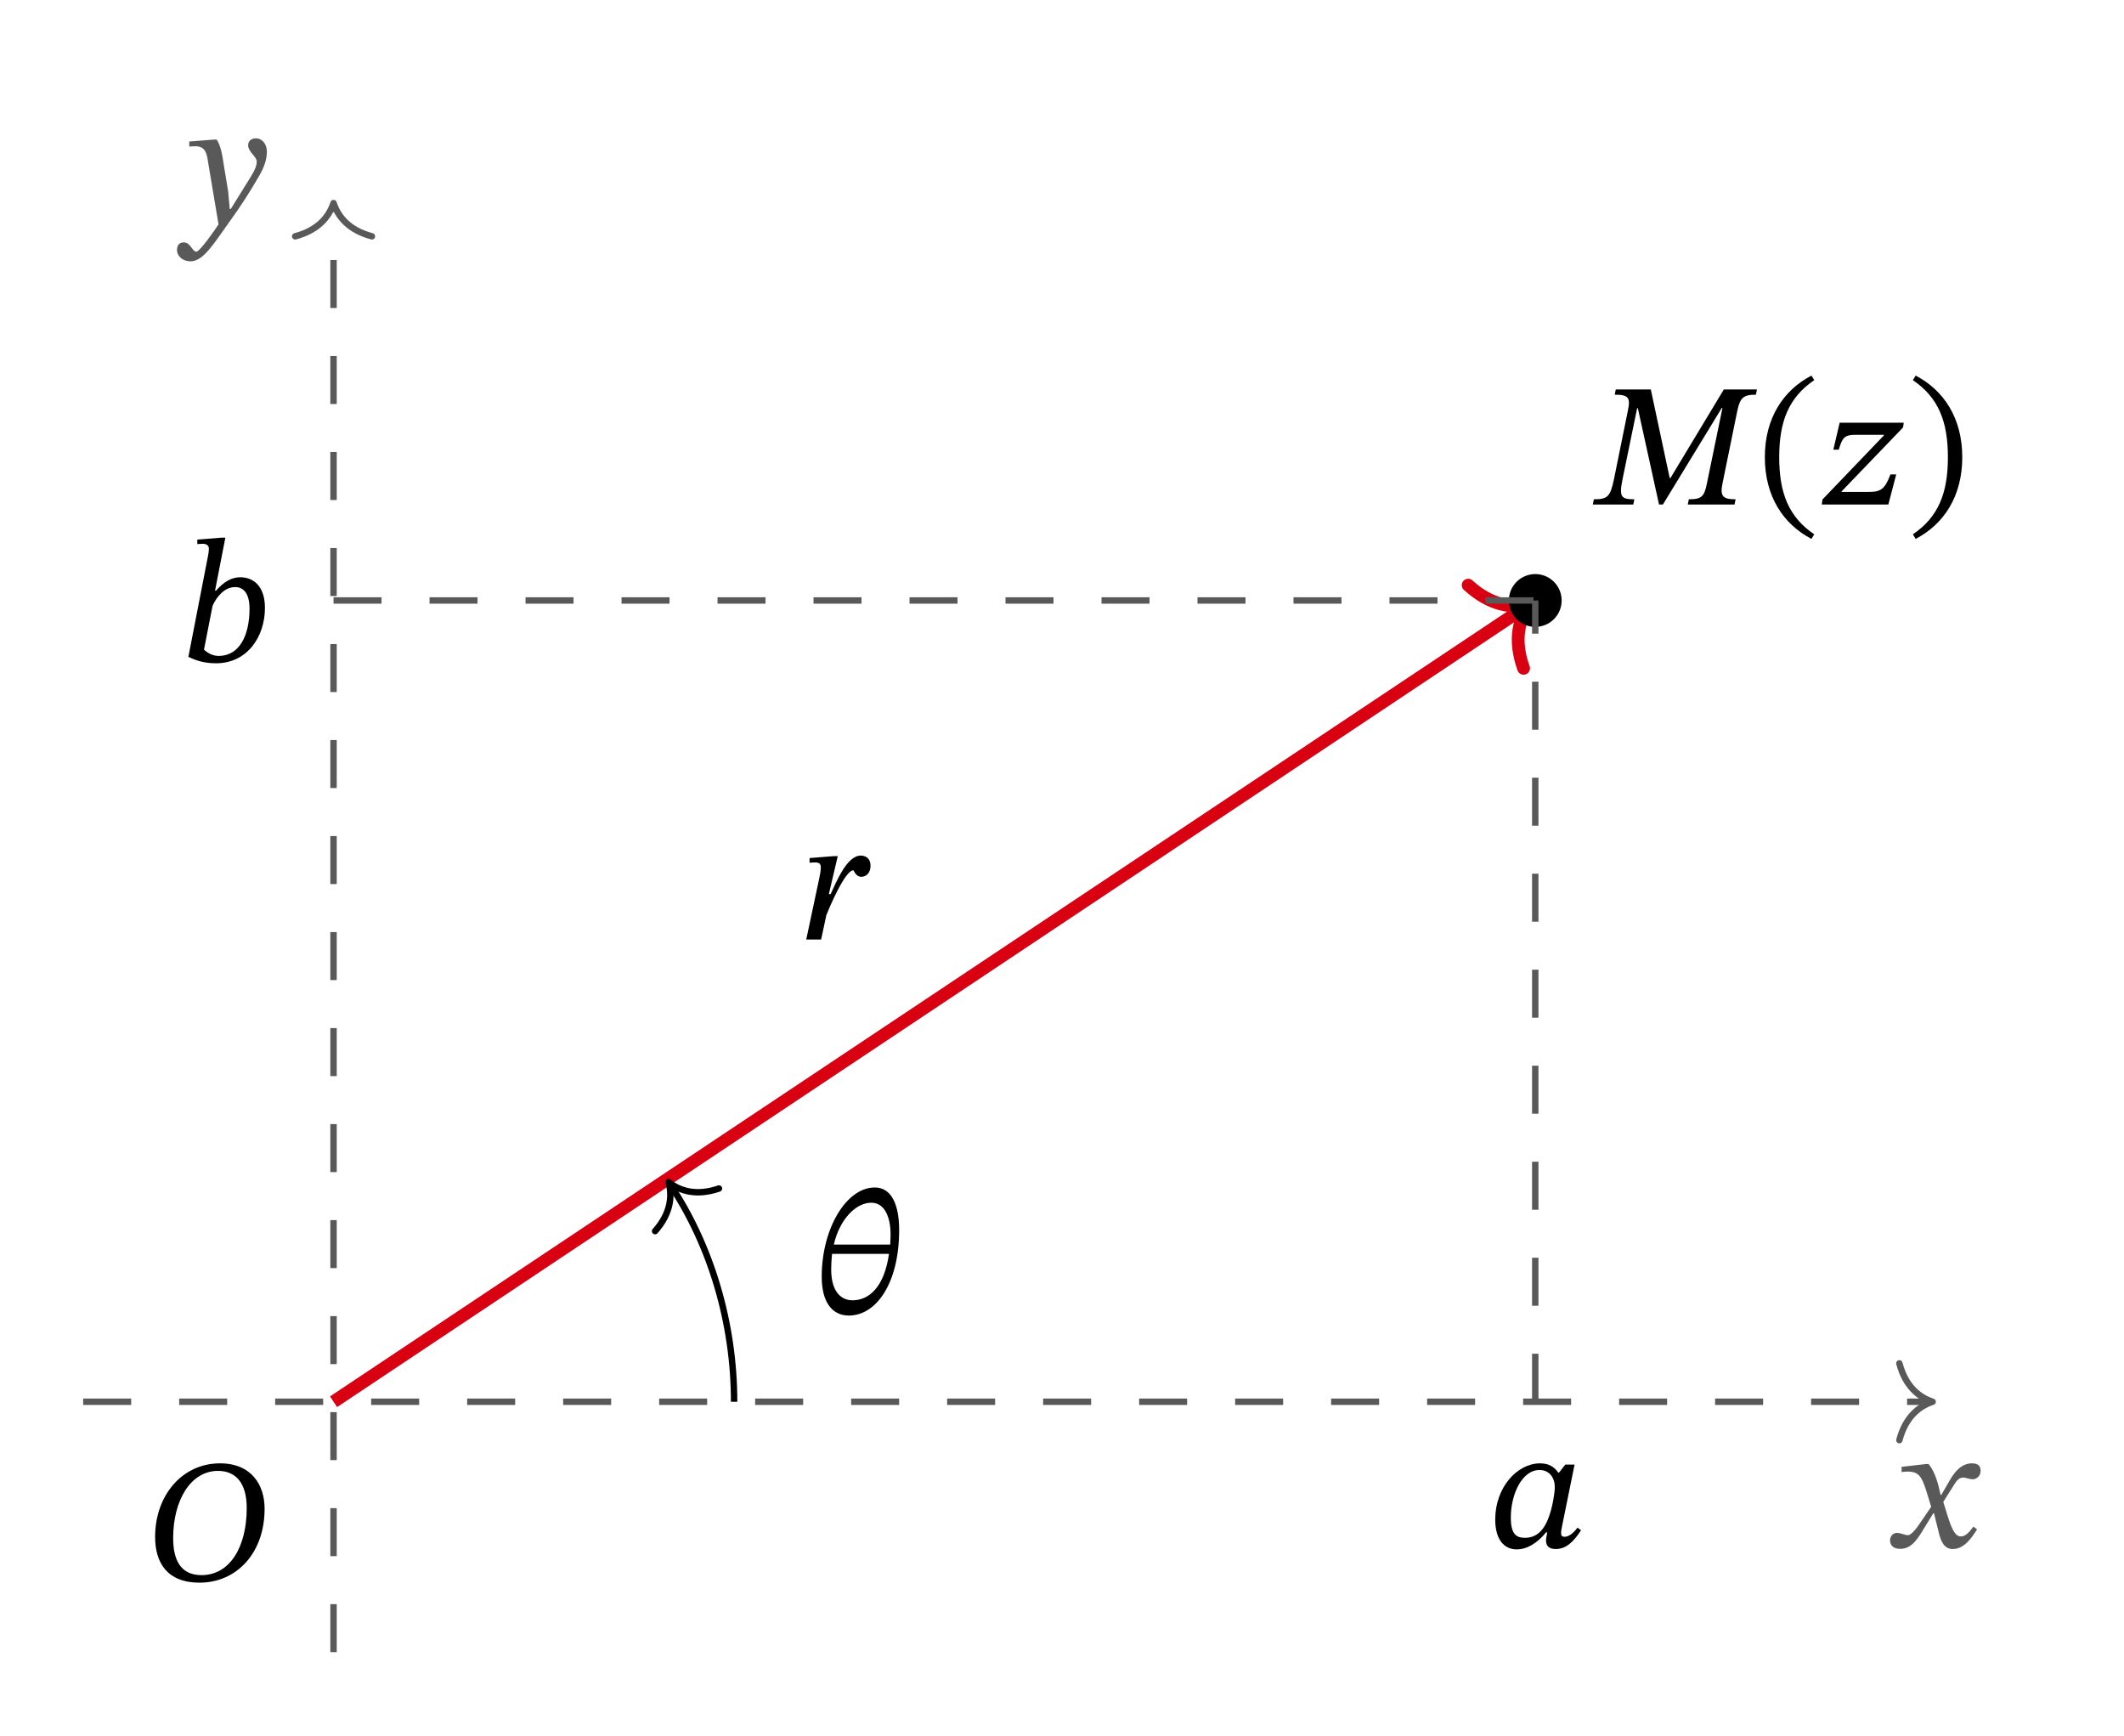
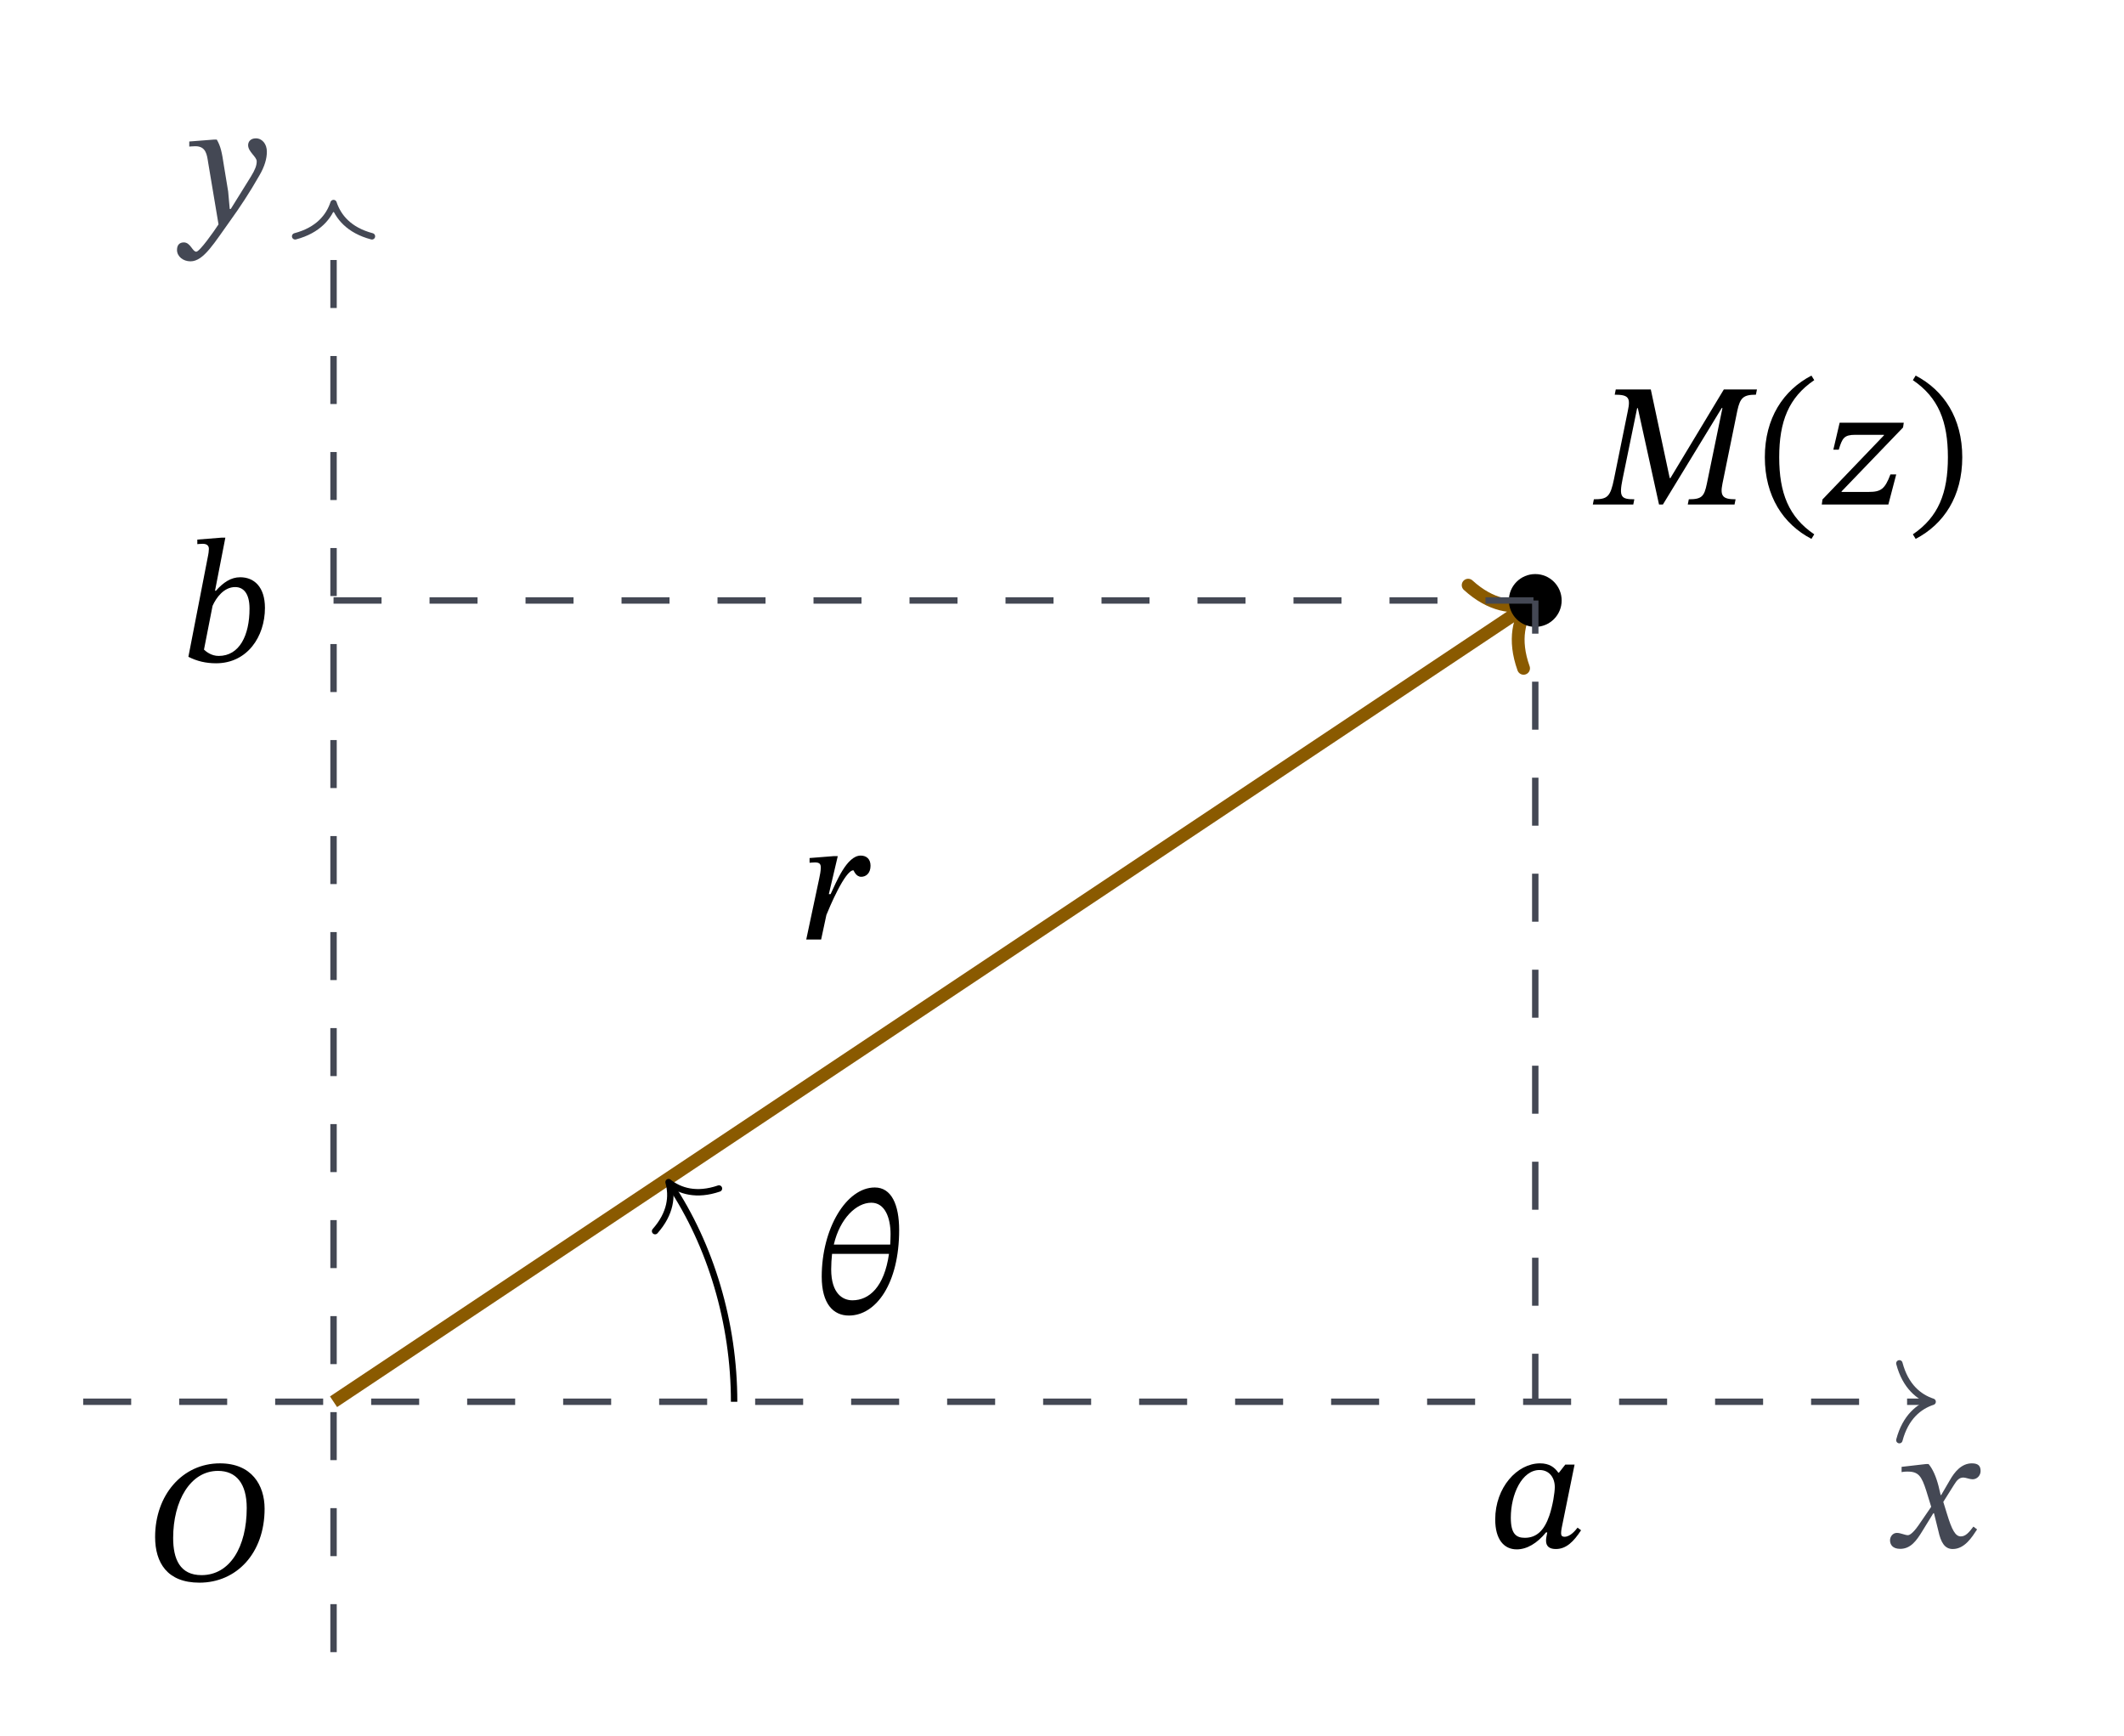
<svg xmlns="http://www.w3.org/2000/svg" xmlns:xlink="http://www.w3.org/1999/xlink" version="1.1" width="132.27" height="108.05" viewBox="0 0 132.27 108.05">
  <defs>
    <path id="font_1_3354" d="M.315 .298H.312L.3 .349C.286 .403 .267 .447 .243 .475H.228L.089 .459V.429C.089 .429 .104 .432 .12 .432 .186 .433 .203 .406 .23 .322L.258 .231 .186 .126C.147 .07 .129 .069 .125 .069 .108 .069 .084 .082 .062 .082 .038 .082 .023 .06 .023 .04 .023 .015 .038-.009 .081-.009 .141-.009 .174 .038 .206 .09L.27 .194H.274L.299 .093C.313 .028 .335-.01 .381-.01 .449-.01 .491 .058 .52 .102L.499 .118C.472 .082 .453 .062 .427 .062 .396 .062 .376 .099 .348 .191L.327 .259 .388 .356C.405 .384 .419 .398 .442 .398 .455 .398 .478 .388 .494 .388 .521 .388 .54 .411 .54 .435 .54 .463 .528 .479 .49 .479 .431 .479 .391 .43 .364 .382L.315 .298Z" />
    <path id="font_1_3355" d="M.251 .325C.239 .405 .232 .437 .21 .475H.195L.053 .464V.435C.053 .435 .074 .437 .088 .437 .149 .437 .154 .388 .161 .343L.22-.009C.192-.052 .112-.165 .093-.165 .071-.165 .06-.112 .022-.112-.001-.112-.017-.125-.017-.155-.017-.192 .018-.22 .06-.22 .136-.22 .197-.112 .289 .015 .341 .087 .398 .173 .452 .268 .484 .322 .496 .367 .496 .406 .496 .449 .47 .482 .433 .482 .404 .482 .389 .464 .389 .443 .389 .405 .438 .377 .438 .351 .438 .327 .429 .303 .405 .264L.29 .079H.284L.275 .179 .251 .325Z" />
    <path id="font_1_3312" d="M.786 0 .792 .03C.721 .03 .702 .046 .717 .119L.802 .536C.818 .61 .837 .627 .908 .627L.914 .657H.725L.42 .151H.416L.308 .657H.108L.102 .627C.181 .627 .193 .61 .177 .535L.098 .146C.077 .043 .06 .03-.017 .03L-.023 0H.208L.214 .03C.138 .03 .126 .043 .147 .146L.23 .55H.234L.355 0H.377L.713 .551H.717L.628 .119C.613 .046 .599 .03 .525 .03L.519 0H.786Z" />
    <path id="font_1_1064" d="M.045 .27C.045 .047 .15-.112 .311-.196L.327-.17C.181-.071 .127 .066 .127 .27 .127 .474 .181 .611 .327 .71L.311 .736C.15 .652 .045 .493 .045 .27Z" />
    <path id="font_1_3356" d="M.438 .172H.405C.373 .088 .351 .072 .28 .072H.126V.075L.477 .44 .481 .467H.115L.079 .313H.11C.13 .38 .141 .398 .205 .398H.368V.395L.017 .029 .013 0H.393L.438 .172Z" />
    <path id="font_1_1065" d="M.312 .27C.312 .493 .207 .652 .046 .736L.03 .71C.176 .611 .23 .474 .23 .27 .23 .066 .176-.071 .03-.17L.046-.196C.207-.112 .312 .047 .312 .27Z" />
    <path id="font_1_3326" d="M.502 .472H.449L.413 .426H.409C.388 .456 .358 .479 .305 .479 .174 .479 .049 .341 .049 .159 .049 .043 .1-.012 .172-.012 .229-.012 .288 .022 .339 .085H.346C.343 .067 .339 .053 .339 .038 .339 .005 .359-.01 .395-.01 .455-.01 .497 .033 .539 .097L.519 .112C.506 .095 .477 .06 .445 .06 .429 .06 .425 .068 .425 .081 .425 .096 .43 .118 .43 .118L.502 .472M.389 .344C.389 .313 .378 .24 .358 .181 .329 .096 .285 .054 .218 .054 .168 .054 .138 .077 .138 .169 .138 .303 .202 .441 .302 .441 .358 .441 .389 .397 .389 .344Z" />
    <path id="font_1_3327" d="M.198 .402 .257 .705H.235L.097 .694V.668C.097 .668 .116 .67 .127 .67 .147 .67 .163 .663 .163 .641 .163 .629 .16 .61 .159 .606L.046 .025C.095 0 .146-.012 .204-.012 .382-.012 .483 .14 .483 .304 .483 .424 .421 .479 .342 .479 .289 .479 .246 .45 .203 .402H.198M.184 .316C.205 .363 .249 .423 .313 .423 .358 .423 .395 .39 .395 .3 .395 .148 .338 .03 .219 .03 .177 .03 .148 .054 .135 .066L.184 .316Z" />
    <path id="font_1_4022" d="M.497 .474C.497 .619 .453 .717 .358 .717 .195 .717 .055 .482 .055 .208 .055 .053 .121-.014 .21-.014 .366-.014 .497 .17 .497 .474M.23 .073C.177 .073 .109 .109 .109 .25 .109 .276 .111 .313 .114 .338H.439C.412 .149 .326 .073 .23 .073M.338 .63C.416 .63 .448 .544 .448 .45 .448 .432 .447 .41 .446 .391H.124C.159 .541 .253 .63 .338 .63Z" />
    <path id="font_1_3345" d="M.161 .259 .212 .476H.19L.051 .465V.438C.051 .438 .071 .44 .082 .44 .11 .44 .115 .429 .115 .41 .115 .392 .11 .366 .106 .348L.032 0H.117L.147 .14C.163 .18 .253 .395 .301 .395 .304 .395 .314 .358 .346 .358 .372 .358 .399 .377 .399 .421 .399 .46 .375 .479 .343 .479 .263 .479 .203 .326 .171 .259L.161 .259Z" />
    <path id="font_1_3314" d="M.685 .41C.685 .545 .611 .669 .43 .669 .215 .669 .06 .487 .06 .249 .06 .102 .129-.012 .313-.012 .524-.012 .685 .155 .685 .41M.583 .414C.583 .192 .487 .031 .325 .031 .201 .031 .163 .124 .163 .243 .163 .455 .261 .626 .419 .626 .522 .626 .583 .555 .583 .414Z" />
  </defs>
-   <path transform="matrix(1,0,0,-1,20.771,87.279)" stroke-width=".399" stroke-linecap="butt" stroke-dasharray="2.989,2.989" stroke-miterlimit="10" stroke-linejoin="miter" fill="none" stroke="#595959" d="M-15.591 0H99.383" />
-   <path transform="matrix(1,0,0,-1,120.353,87.279)" stroke-width=".399" stroke-linecap="round" stroke-linejoin="round" fill="none" stroke="#595959" d="M-2.072 2.391C-1.694 .956-.85 .279 0 0-.85-.279-1.694-.956-2.072-2.391" />
-   <use data-text="𝑥" xlink:href="#font_1_3354" transform="matrix(10.9091,0,0,-10.9091,117.449,96.34)" fill="#595959" />
-   <path transform="matrix(1,0,0,-1,20.771,87.279)" stroke-width=".399" stroke-linecap="butt" stroke-dasharray="2.989,2.989" stroke-miterlimit="10" stroke-linejoin="miter" fill="none" stroke="#595959" d="M0-15.591V74.437" />
-   <path transform="matrix(0,-1,-1,-0,20.771,12.64246)" stroke-width=".399" stroke-linecap="round" stroke-linejoin="round" fill="none" stroke="#595959" d="M-2.072 2.391C-1.694 .956-.85 .279 0 0-.85-.279-1.694-.956-2.072-2.391" />
-   <use data-text="𝑦" xlink:href="#font_1_3355" transform="matrix(10.9091,0,0,-10.9091,11.208,13.872)" fill="#595959" />
-   <path transform="matrix(1,0,0,-1,20.771,87.279)" stroke-width=".797" stroke-linecap="butt" stroke-miterlimit="10" stroke-linejoin="miter" fill="none" stroke="#d90012" d="M0 0 74.173 49.449" />
-   <path transform="matrix(.83202,-.55467,-.55467,-.83202,95.27524,37.60922)" stroke-width=".797" stroke-linecap="round" stroke-linejoin="round" fill="none" stroke="#d90012" d="M-2.55 3.111C-2.084 1.244-1.046 .363 0 0-1.046-.363-2.084-1.244-2.55-3.111" />
+   <path transform="matrix(1,0,0,-1,20.771,87.279)" stroke-width=".399" stroke-linecap="butt" stroke-dasharray="2.989,2.989" stroke-miterlimit="10" stroke-linejoin="miter" fill="none" stroke="#444854" d="M-15.591 0H99.383" />
+   <path transform="matrix(1,0,0,-1,120.353,87.279)" stroke-width=".399" stroke-linecap="round" stroke-linejoin="round" fill="none" stroke="#444854" d="M-2.072 2.391C-1.694 .956-.85 .279 0 0-.85-.279-1.694-.956-2.072-2.391" />
+   <use data-text="𝑥" xlink:href="#font_1_3354" transform="matrix(10.9091,0,0,-10.9091,117.449,96.34)" fill="#444854" />
+   <path transform="matrix(1,0,0,-1,20.771,87.279)" stroke-width=".399" stroke-linecap="butt" stroke-dasharray="2.989,2.989" stroke-miterlimit="10" stroke-linejoin="miter" fill="none" stroke="#444854" d="M0-15.591V74.437" />
+   <path transform="matrix(0,-1,-1,-0,20.771,12.64246)" stroke-width=".399" stroke-linecap="round" stroke-linejoin="round" fill="none" stroke="#444854" d="M-2.072 2.391C-1.694 .956-.85 .279 0 0-.85-.279-1.694-.956-2.072-2.391" />
+   <use data-text="𝑦" xlink:href="#font_1_3355" transform="matrix(10.9091,0,0,-10.9091,11.208,13.872)" fill="#444854" />
+   <path transform="matrix(1,0,0,-1,20.771,87.279)" stroke-width=".797" stroke-linecap="butt" stroke-miterlimit="10" stroke-linejoin="miter" fill="none" stroke="#8a5a00" d="M0 0 74.173 49.449" />
+   <path transform="matrix(.83202,-.55467,-.55467,-.83202,95.27524,37.60922)" stroke-width=".797" stroke-linecap="round" stroke-linejoin="round" fill="none" stroke="#8a5a00" d="M-2.55 3.111C-2.084 1.244-1.046 .363 0 0-1.046-.363-2.084-1.244-2.55-3.111" />
  <path transform="matrix(1,0,0,-1,20.771,87.279)" d="M76.48 49.891C76.48 50.799 75.744 51.535 74.836 51.535 73.928 51.535 73.192 50.799 73.192 49.891 73.192 48.983 73.928 48.247 74.836 48.247 75.744 48.247 76.48 48.983 76.48 49.891ZM74.836 49.891" />
  <use data-text="𝑀" xlink:href="#font_1_3312" transform="matrix(10.9091,0,0,-10.9091,99.44199,31.415)" />
  <use data-text="(" xlink:href="#font_1_1064" transform="matrix(10.9091,0,0,-10.9091,109.4129,31.415)" />
  <use data-text="𝑧" xlink:href="#font_1_3356" transform="matrix(10.9091,0,0,-10.9091,113.3075,31.415)" />
  <use data-text=")" xlink:href="#font_1_1065" transform="matrix(10.9091,0,0,-10.9091,118.7947,31.415)" />
-   <path transform="matrix(1,0,0,-1,20.771,87.279)" stroke-width=".399" stroke-linecap="butt" stroke-dasharray="2.989,2.989" stroke-miterlimit="10" stroke-linejoin="miter" fill="none" stroke="#595959" d="M74.836 0V49.891M0 49.891H74.836" />
+   <path transform="matrix(1,0,0,-1,20.771,87.279)" stroke-width=".399" stroke-linecap="butt" stroke-dasharray="2.989,2.989" stroke-miterlimit="10" stroke-linejoin="miter" fill="none" stroke="#444854" d="M74.836 0V49.891M0 49.891H74.836" />
  <use data-text="𝑎" xlink:href="#font_1_3326" transform="matrix(10.9091,0,0,-10.9091,92.579,96.34)" />
  <use data-text="𝑏" xlink:href="#font_1_3327" transform="matrix(10.9091,0,0,-10.9091,11.23,41.168)" />
  <path transform="matrix(1,0,0,-1,20.771,87.279)" stroke-width=".399" stroke-linecap="butt" stroke-miterlimit="10" stroke-linejoin="miter" fill="none" stroke="#000000" d="M24.945 0C24.945 4.925 23.485 9.743 20.974 13.508" />
  <path transform="matrix(-.55482,-.83192,-.83192,.55482,41.63422,73.60484)" stroke-width=".399" stroke-linecap="round" stroke-linejoin="round" fill="none" stroke="#000000" d="M-2.072 2.391C-1.694 .956-.85 .279 0 0-.85-.279-1.694-.956-2.072-2.391" />
  <use data-text="𝜃" xlink:href="#font_1_4022" transform="matrix(10.9091,0,0,-10.9091,50.572,81.759)" />
  <use data-text="𝑟" xlink:href="#font_1_3345" transform="matrix(10.9091,0,0,-10.9091,49.859,58.498)" />
  <use data-text="𝑂" xlink:href="#font_1_3314" transform="matrix(10.9091,0,0,-10.9091,9.005001,98.413)" />
</svg>
